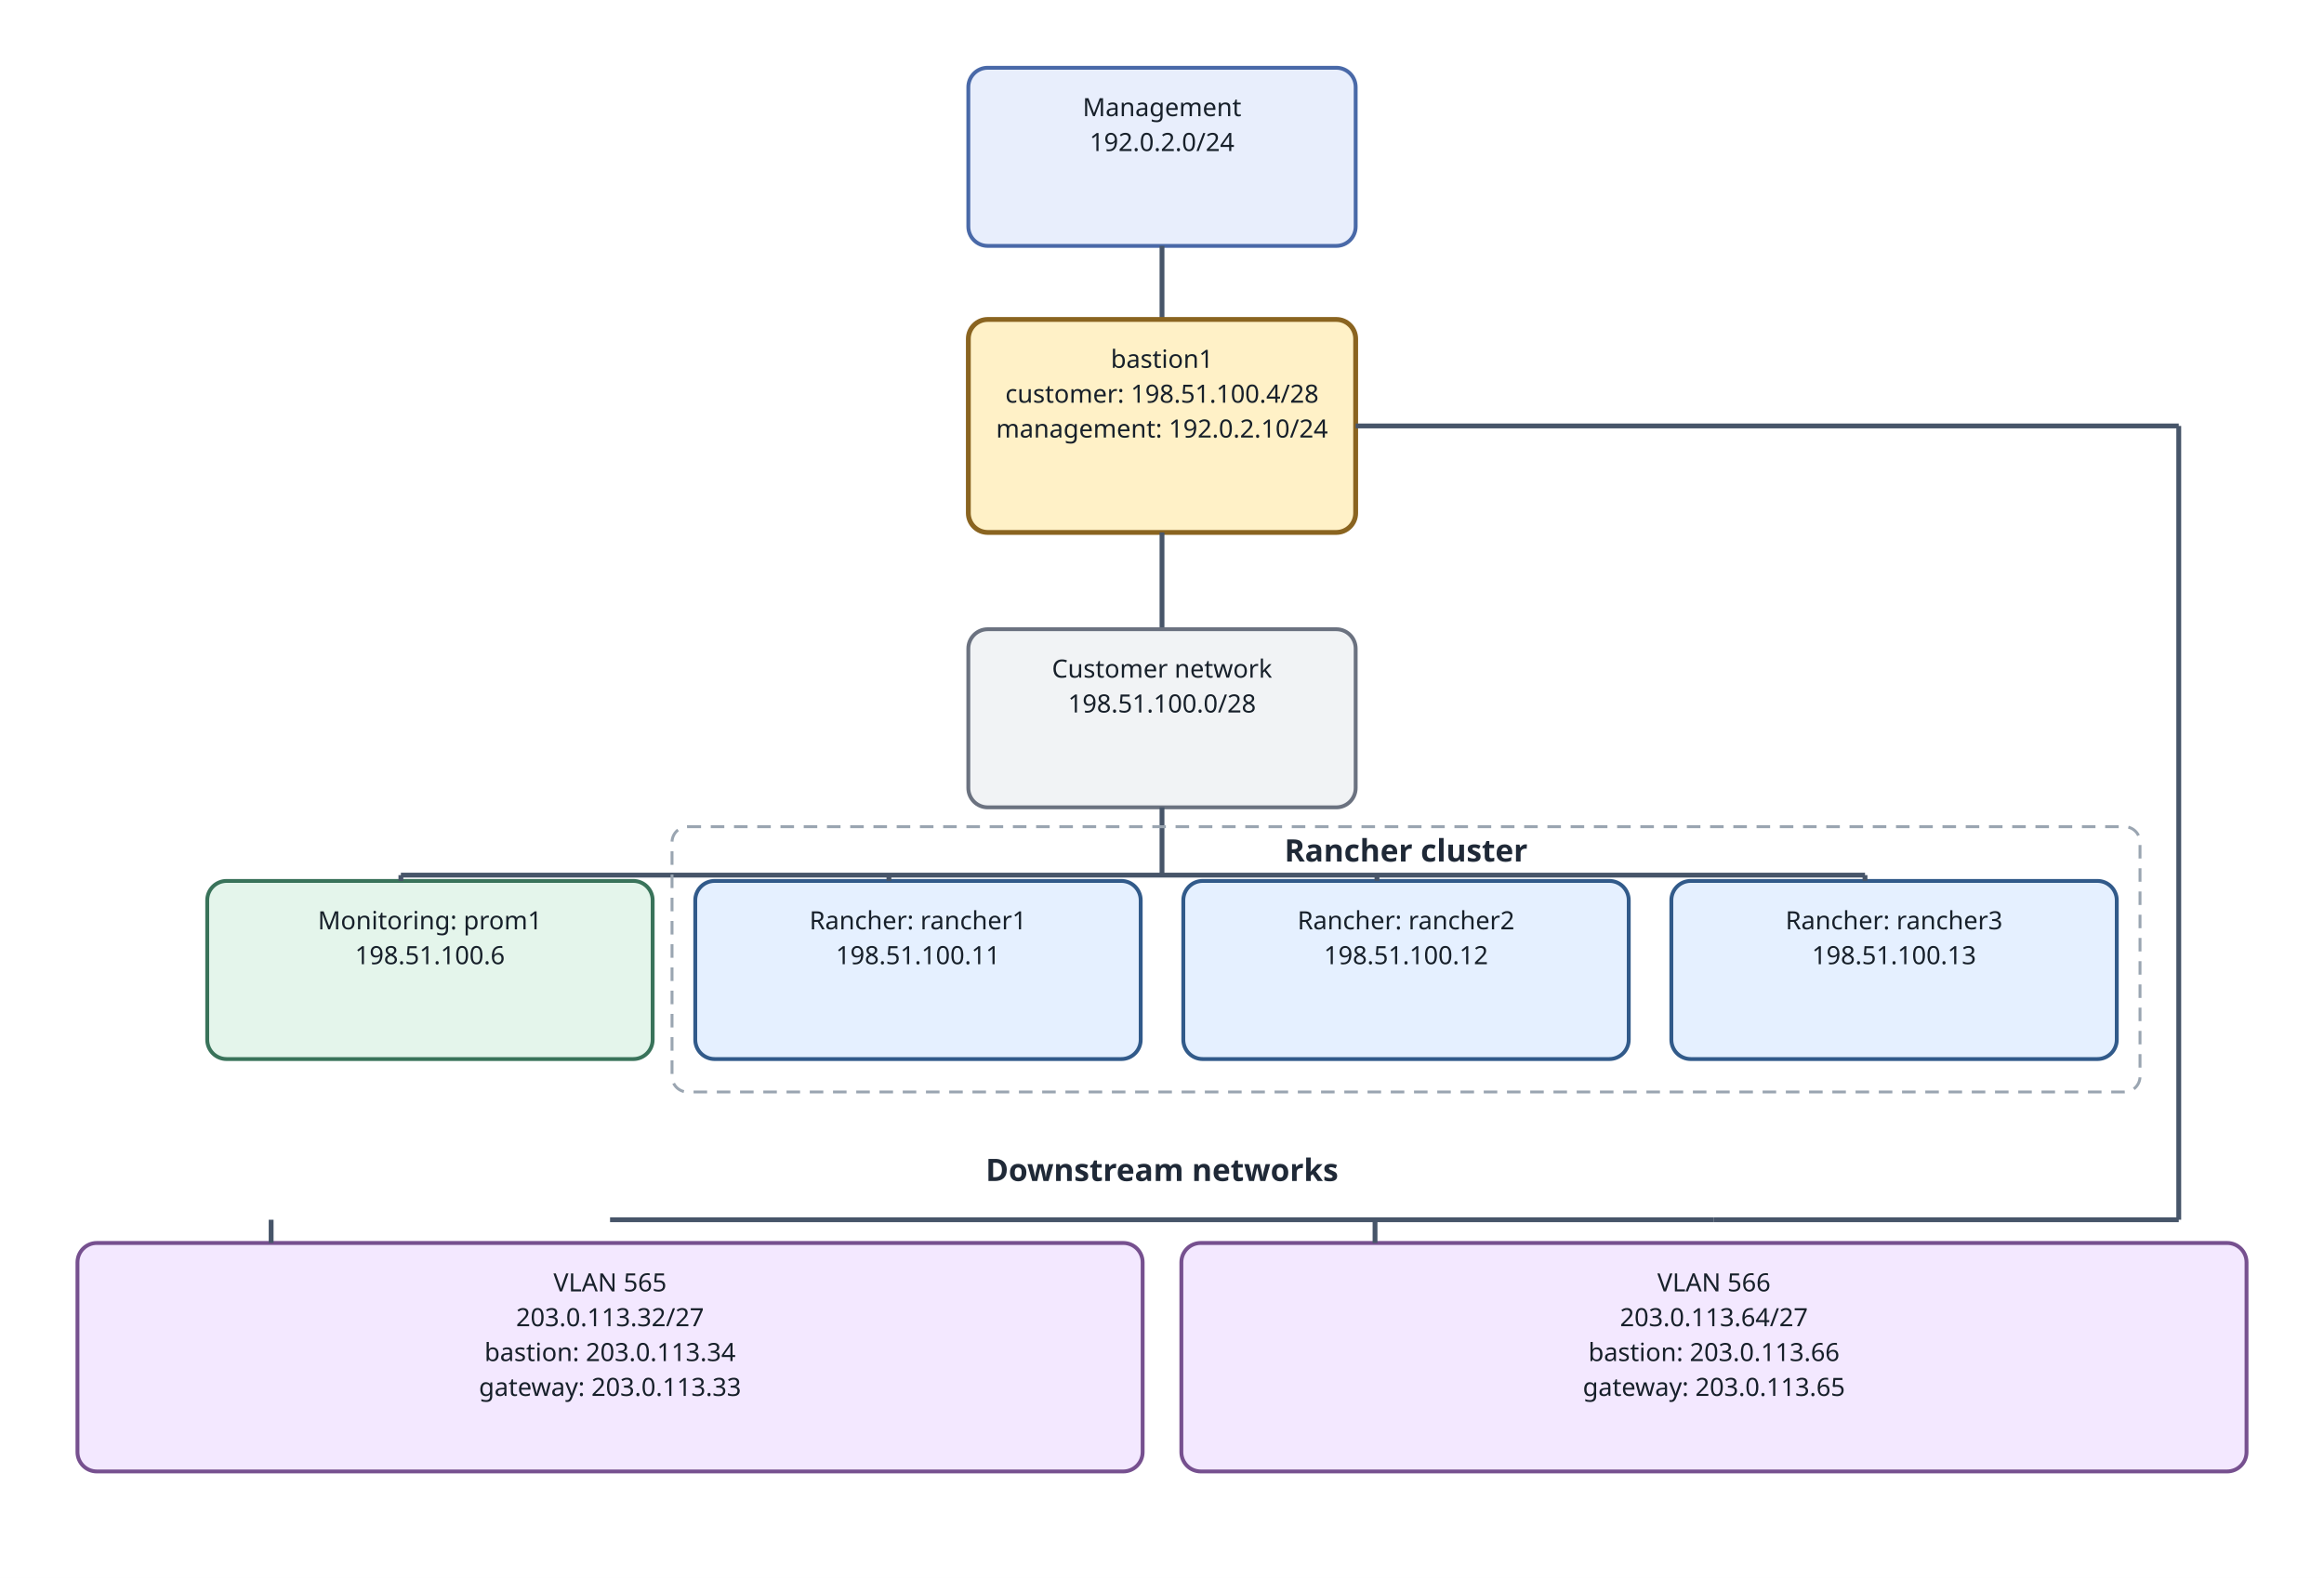
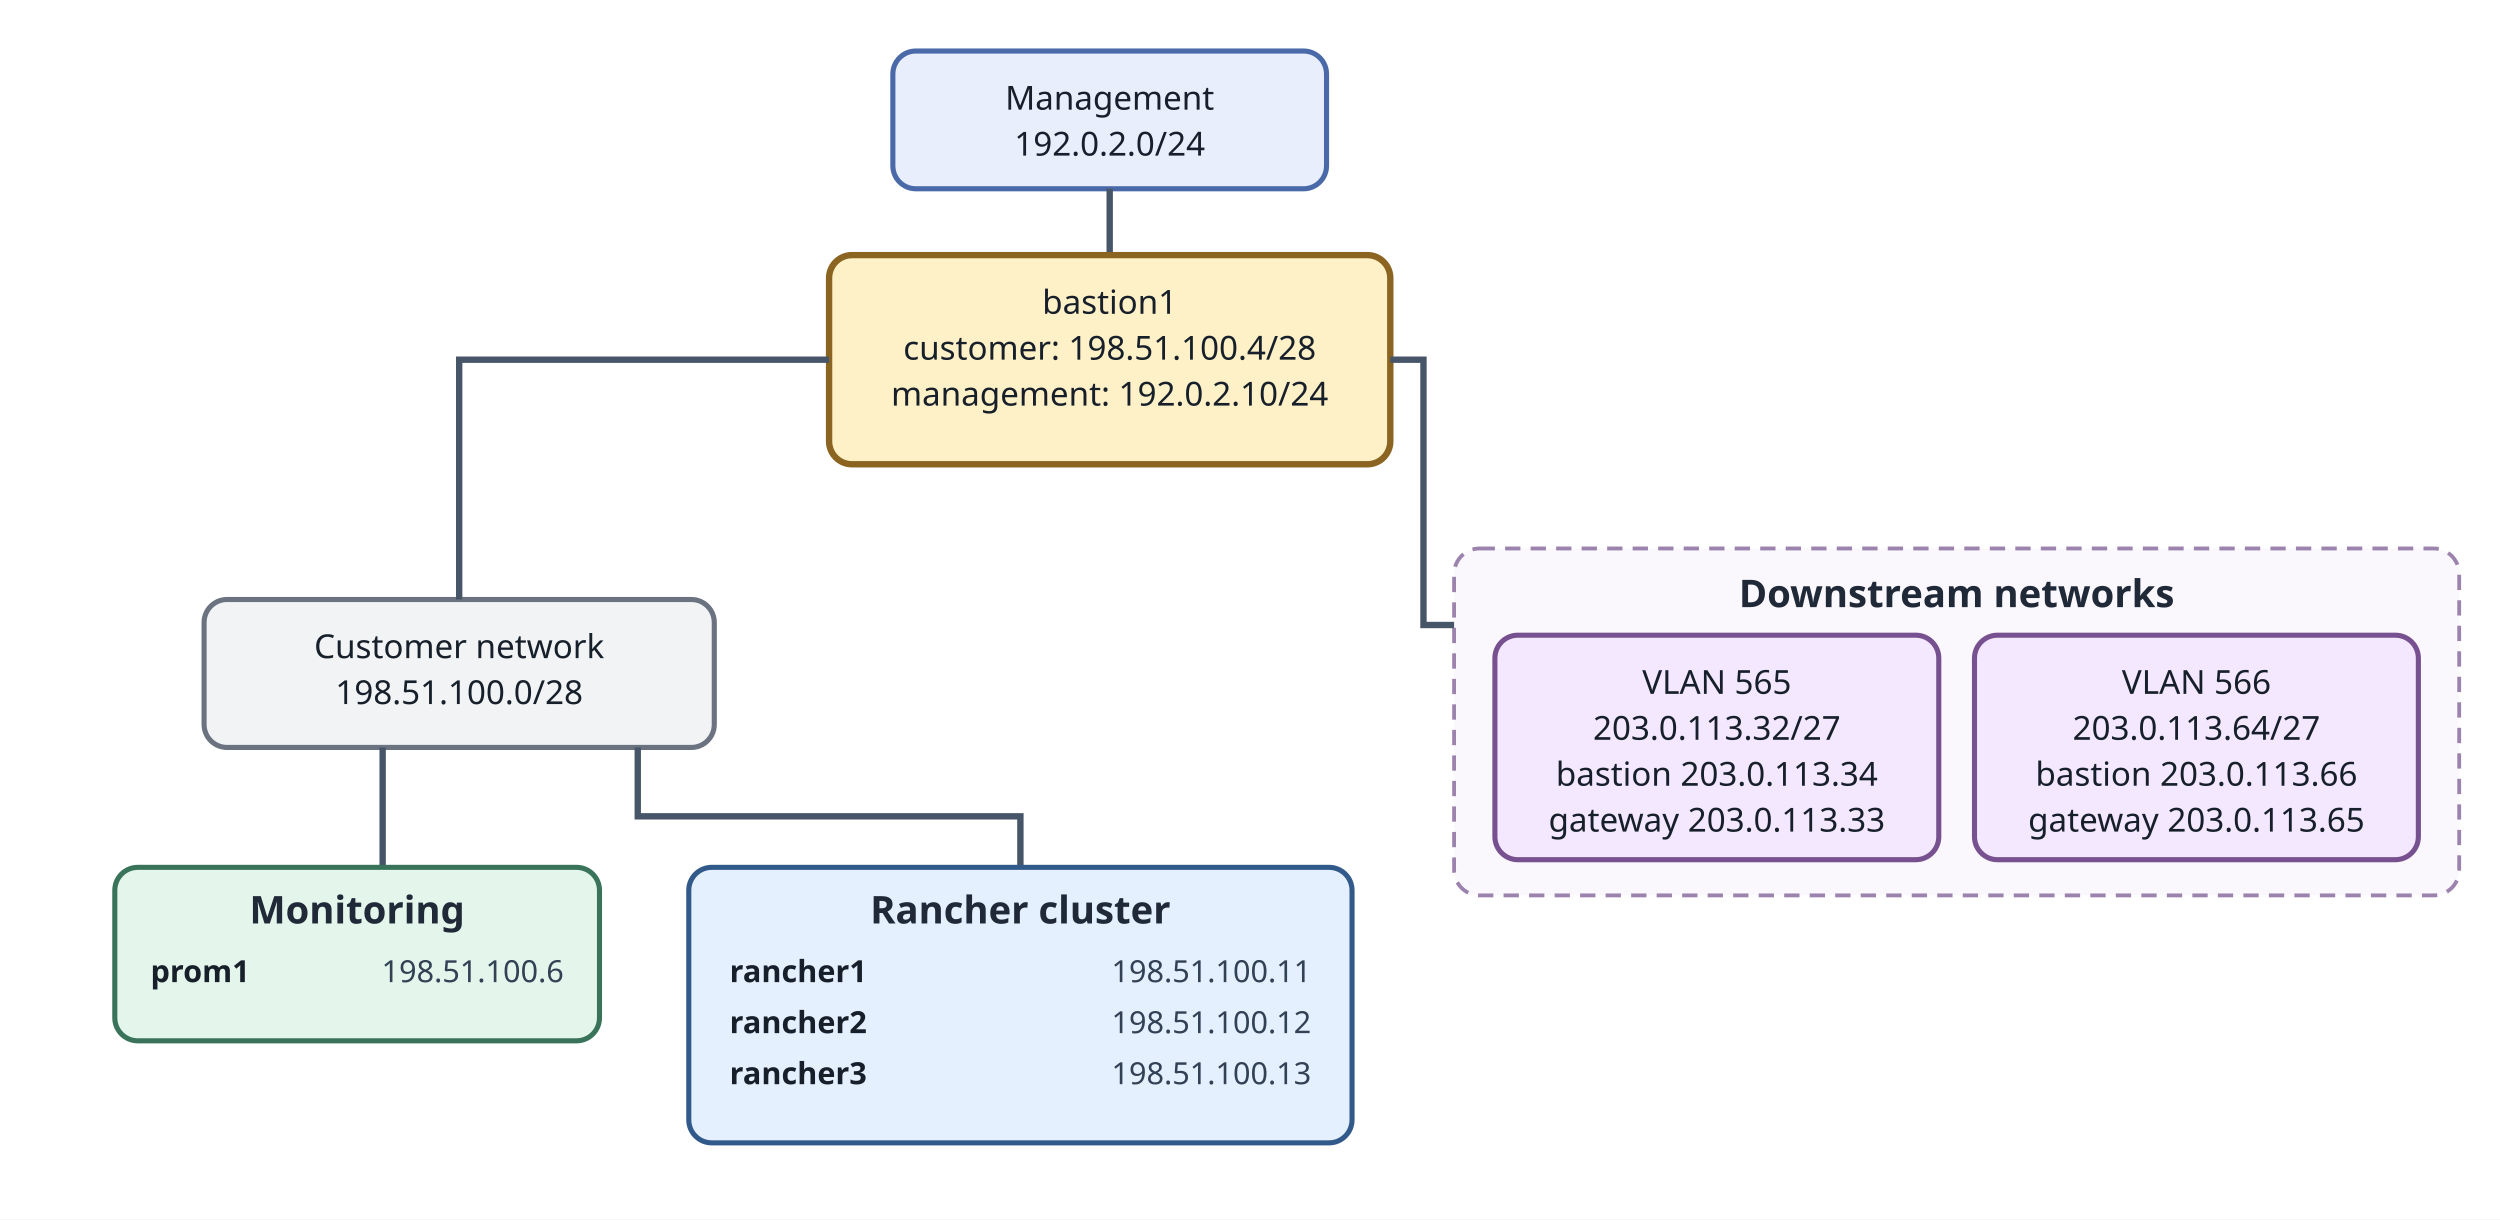
- <svg xmlns="http://www.w3.org/2000/svg" role="img" aria-labelledby="title desc" viewBox="0 0 1200 815" width="1200" height="815">
+ <svg xmlns="http://www.w3.org/2000/svg" role="img" aria-labelledby="title desc" viewBox="0 0 980 478" width="980" height="478">
  <style>
          .background { fill: #ffffff; }
-           .network { fill: #f1f3f5; stroke: #6b7280; stroke-width: 2; }
          .management { fill: #e8eefc; stroke: #4969a8; stroke-width: 2; }
          .bastion { fill: #fff1c7; stroke: #8a6420; stroke-width: 2.5; }
-           .host { fill: #ffffff; stroke: #52606d; stroke-width: 2; }
-           .rancher { fill: #e5f0ff; stroke: #315a8a; stroke-width: 2; }
+           .network { fill: #f1f3f5; stroke: #6b7280; stroke-width: 2; }
          .monitoring { fill: #e4f5eb; stroke: #39735a; stroke-width: 2; }
+           .rancher-cluster { fill: #e5f0ff; stroke: #315a8a; stroke-width: 2; }
+           .downstream-group { fill: #faf7fd; stroke: #9b83ad; stroke-width: 1.5; stroke-dasharray: 6 4; }
          .downstream { fill: #f3e8ff; stroke: #76508f; stroke-width: 2; }
-           .group { fill: none; stroke: #9aa5b1; stroke-width: 1.5; stroke-dasharray: 7 5; }
          .connector { stroke: #475569; stroke-width: 2.5; fill: none; }
-           .heading { font: 600 16px sans-serif; fill: #1f2937; text-anchor: middle; }
+           .heading { font: 600 15px sans-serif; fill: #1f2937; text-anchor: middle; }
          .box-label { font: 13px sans-serif; fill: #17202a; text-anchor: middle; }
-           .small-label { font: 12px sans-serif; fill: #4b5563; text-anchor: middle; }
+           .row-name { font: 600 12px sans-serif; fill: #17202a; text-anchor: start; }
+           .row-value { font: 12px sans-serif; fill: #334155; text-anchor: end; }
        </style>
-   <rect class="background" x="0" y="0" width="1200" height="815" />
-   <rect class="management" x="500.0" y="35" width="200" height="92" rx="10" />
-   <text class="box-label" x="600.0" y="60">Management</text>
-   <text class="box-label" x="600.0" y="78">192.0.2.0/24</text>
-   <line class="connector" x1="600.0" y1="127" x2="600.0" y2="165" />
-   <rect class="bastion" x="500.0" y="165" width="200" height="110" rx="10" />
-   <text class="box-label" x="600.0" y="190">bastion1</text>
-   <text class="box-label" x="600.0" y="208">customer: 198.51.100.4/28</text>
-   <text class="box-label" x="600.0" y="226">management: 192.0.2.10/24</text>
-   <line class="connector" x1="600.0" y1="275" x2="600.0" y2="325" />
-   <rect class="network" x="500.0" y="325" width="200" height="92" rx="10" />
-   <text class="box-label" x="600.0" y="350">Customer network</text>
-   <text class="box-label" x="600.0" y="368">198.51.100.0/28</text>
-   <line class="connector" x1="600.0" y1="417" x2="600.0" y2="452" />
-   <line class="connector" x1="207.0" y1="452" x2="963.0" y2="452" />
-   <rect class="monitoring" x="107.0" y="455" width="230" height="92" rx="10" />
-   <text class="box-label" x="222.0" y="480">Monitoring: prom1</text>
-   <text class="box-label" x="222.0" y="498">198.51.100.6</text>
-   <line class="connector" x1="207.0" y1="452" x2="207.0" y2="455" />
-   <rect class="rancher" x="359.0" y="455" width="230" height="92" rx="10" />
-   <text class="box-label" x="474.0" y="480">Rancher: rancher1</text>
-   <text class="box-label" x="474.0" y="498">198.51.100.11</text>
-   <line class="connector" x1="459.0" y1="452" x2="459.0" y2="455" />
-   <rect class="rancher" x="611.0" y="455" width="230" height="92" rx="10" />
-   <text class="box-label" x="726.0" y="480">Rancher: rancher2</text>
-   <text class="box-label" x="726.0" y="498">198.51.100.12</text>
-   <line class="connector" x1="711.0" y1="452" x2="711.0" y2="455" />
-   <rect class="rancher" x="863.0" y="455" width="230" height="92" rx="10" />
-   <text class="box-label" x="978.0" y="480">Rancher: rancher3</text>
-   <text class="box-label" x="978.0" y="498">198.51.100.13</text>
-   <line class="connector" x1="963.0" y1="452" x2="963.0" y2="455" />
-   <rect class="group" x="347.0" y="427" width="758" height="137" rx="8" />
-   <text class="heading" x="726.0" y="445">Rancher cluster</text>
-   <text class="heading" x="600.0" y="610">Downstream networks</text>
-   <line class="connector" x1="700.0" y1="220.0" x2="1125" y2="220.0" />
-   <line class="connector" x1="1125" y1="220.0" x2="1125" y2="630" />
-   <line class="connector" x1="315.0" y1="630" x2="885.0" y2="630" />
-   <line class="connector" x1="885.0" y1="630" x2="1125" y2="630" />
-   <rect class="downstream" x="40.0" y="642" width="550.0" height="118" rx="10" />
-   <text class="box-label" x="315.0" y="667">VLAN 565</text>
-   <text class="box-label" x="315.0" y="685">203.0.113.32/27</text>
-   <text class="box-label" x="315.0" y="703">bastion: 203.0.113.34</text>
-   <text class="box-label" x="315.0" y="721">gateway: 203.0.113.33</text>
-   <line class="connector" x1="140.0" y1="630" x2="140.0" y2="642" />
-   <rect class="downstream" x="610.0" y="642" width="550.0" height="118" rx="10" />
-   <text class="box-label" x="885.0" y="667">VLAN 566</text>
-   <text class="box-label" x="885.0" y="685">203.0.113.64/27</text>
-   <text class="box-label" x="885.0" y="703">bastion: 203.0.113.66</text>
-   <text class="box-label" x="885.0" y="721">gateway: 203.0.113.65</text>
-   <line class="connector" x1="710.0" y1="630" x2="710.0" y2="642" />
+   <rect class="background" x="0" y="0" width="980" height="478" />
+   <g id="management-network">
+     <rect class="management" x="350" y="20" width="170" height="54" rx="9" />
+     <text class="box-label" x="435.0" y="43">Management</text>
+     <text class="box-label" x="435.0" y="61">192.0.2.0/24</text>
+   </g>
+   <polyline class="connector" data-connection="management-bastion" points="435,74 435,100" />
+   <g id="bastion">
+     <rect class="bastion" x="325" y="100" width="220" height="82" rx="9" />
+     <text class="box-label" x="435.0" y="123">bastion1</text>
+     <text class="box-label" x="435.0" y="141">customer: 198.51.100.4/28</text>
+     <text class="box-label" x="435.0" y="159">management: 192.0.2.10/24</text>
+   </g>
+   <g id="customer-network">
+     <rect class="network" x="80" y="235" width="200" height="58" rx="9" />
+     <text class="box-label" x="180.0" y="258">Customer network</text>
+     <text class="box-label" x="180.0" y="276">198.51.100.0/28</text>
+   </g>
+   <polyline class="connector" data-connection="bastion-customer" points="325,141 180,141 180,235" />
+   <polyline class="connector" data-connection="customer-monitoring" points="150,293 150,340" />
+   <polyline class="connector" data-connection="customer-rancher" points="250,293 250,320 400,320 400,340" />
+   <g id="monitoring">
+     <rect class="monitoring" x="45" y="340" width="190" height="68" rx="9" />
+     <text class="heading" x="140.0" y="362">Monitoring</text>
+     <text class="row-name" x="59" y="385">prom1</text>
+     <text class="row-value" x="221" y="385">198.51.100.6</text>
+   </g>
+   <g id="rancher-cluster">
+     <rect class="rancher-cluster" x="270" y="340" width="260" height="108" rx="9" />
+     <text class="heading" x="400.0" y="362">Rancher cluster</text>
+     <text class="row-name" x="286" y="385">rancher1</text>
+     <text class="row-value" x="514" y="385">198.51.100.11</text>
+     <text class="row-name" x="286" y="405">rancher2</text>
+     <text class="row-value" x="514" y="405">198.51.100.12</text>
+     <text class="row-name" x="286" y="425">rancher3</text>
+     <text class="row-value" x="514" y="425">198.51.100.13</text>
+   </g>
+   <g id="downstream-networks">
+     <rect class="downstream-group" x="570" y="215" width="394" height="136" rx="10" />
+     <text class="heading" x="767.0" y="238">Downstream networks</text>
+     <g id="downstream-vlan-565">
+       <rect class="downstream" x="586" y="249" width="174" height="88" rx="9" />
+       <text class="box-label" x="673.0" y="272">VLAN 565</text>
+       <text class="box-label" x="673.0" y="290">203.0.113.32/27</text>
+       <text class="box-label" x="673.0" y="308">bastion 203.0.113.34</text>
+       <text class="box-label" x="673.0" y="326">gateway 203.0.113.33</text>
+     </g>
+     <g id="downstream-vlan-566">
+       <rect class="downstream" x="774" y="249" width="174" height="88" rx="9" />
+       <text class="box-label" x="861.0" y="272">VLAN 566</text>
+       <text class="box-label" x="861.0" y="290">203.0.113.64/27</text>
+       <text class="box-label" x="861.0" y="308">bastion 203.0.113.66</text>
+       <text class="box-label" x="861.0" y="326">gateway 203.0.113.65</text>
+     </g>
+   </g>
+   <polyline class="connector" data-connection="bastion-downstream" points="545,141 558,141 558,245 570,245" />
</svg>
